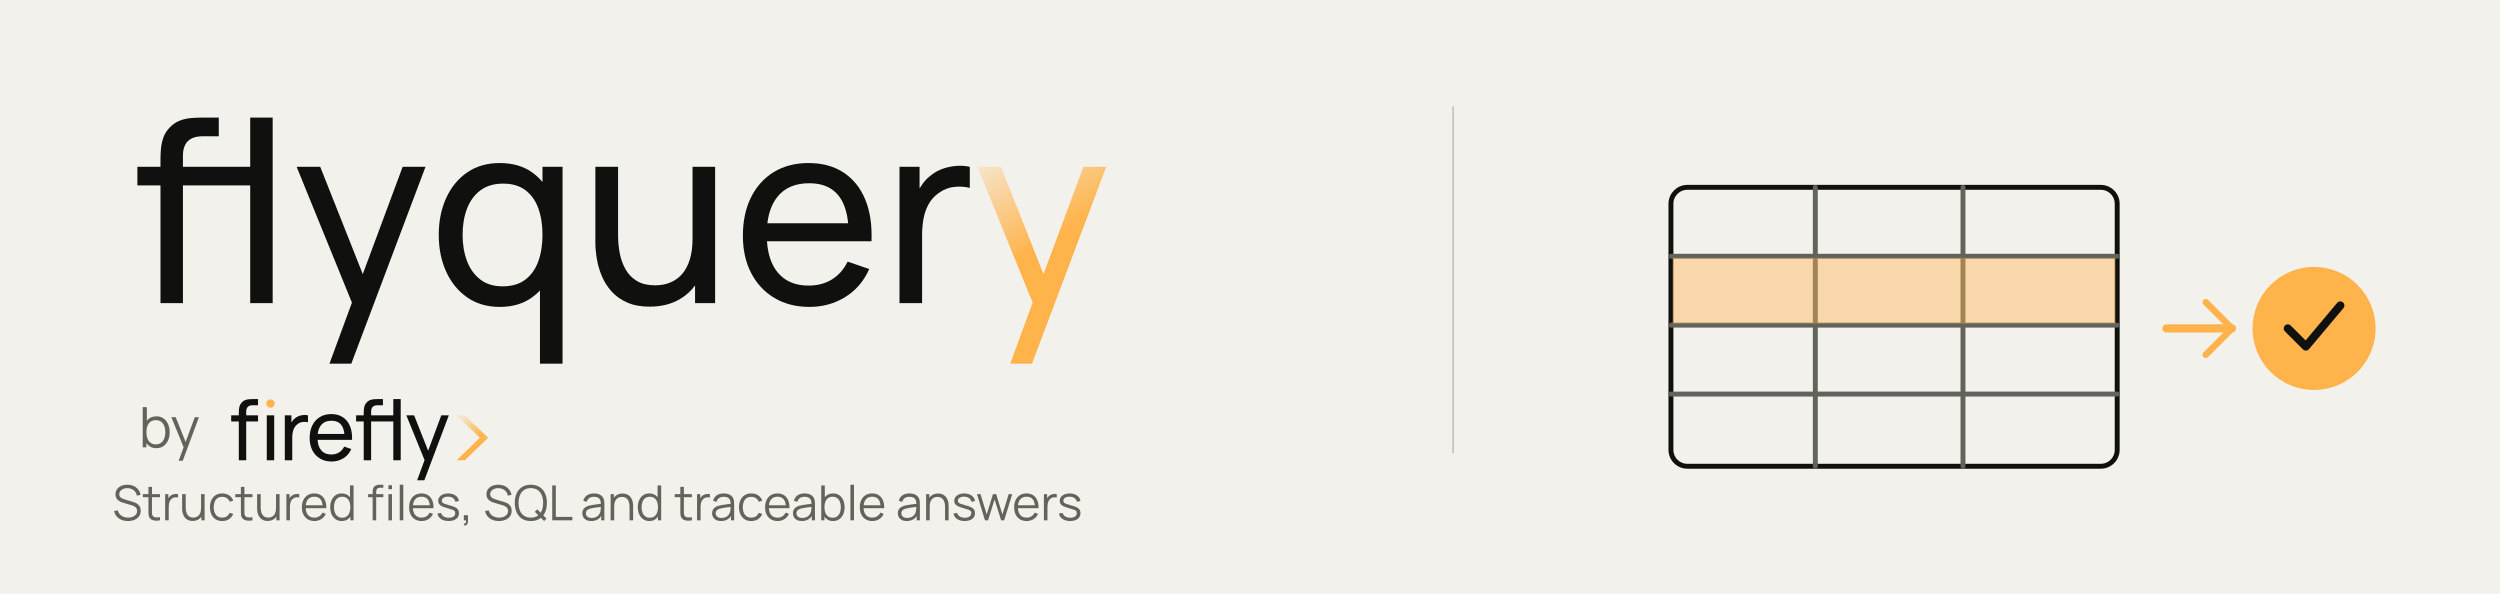
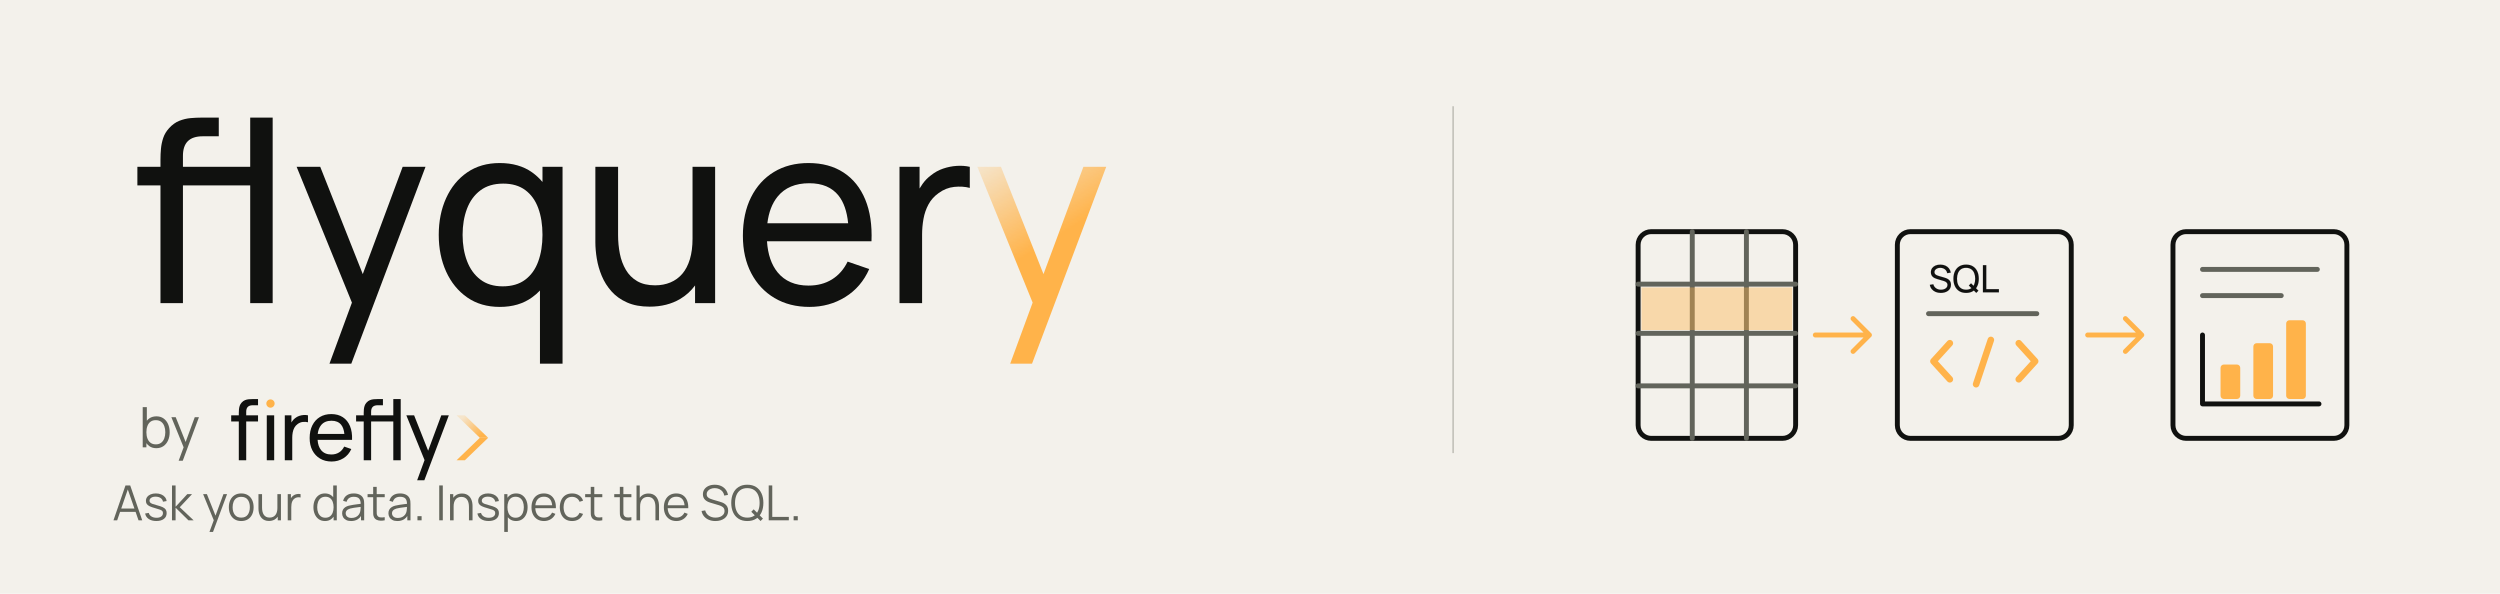
<svg xmlns="http://www.w3.org/2000/svg" width="1600" height="380" viewBox="0 0 1600 380" role="img">
  <rect width="1600" height="380" fill="#f3f1eb" />
  <svg x="60" y="44" width="680" height="279.23" viewBox="0 0 589.34 242">
    <g fill="#10110f" transform="translate(20 130) scale(0.07 -0.07)">
      <g transform="translate(0 0)">
        <path d="M243 0L243 933L60 933L60 1080L243 1080L243 1139Q243 1181 247 1224.5Q251 1268 265 1309.5Q279 1351 311 1386Q348 1427 392 1444.5Q436 1462 481.5 1466Q527 1470 568 1470L705 1470L705 1322L578 1322Q499 1322 460 1283.5Q421 1245 421 1167L421 1080L954 1080L954 1470L1132 1470L1132 0L954 0L954 933L421 933L421 0Z" />
      </g>
      <g transform="translate(1292 0)">
        <path d="M290 -480L468 4L30 1080L217 1080L554 230L870 1080L1051 1080L463 -480Z" />
      </g>
      <g transform="translate(2368 0)">
        <path d="M564 -30Q413 -30 305 45.5Q197 121 138.5 250Q80 379 80 541Q80 703 138.5 832Q197 961 305 1035.5Q413 1110 563 1110Q716 1110 820 1036Q866 1003 902 960L902 1080L1061 1080L1061 -480L882 -480L882 100Q854 70 820 46Q716 -30 564 -30ZM586 133Q695 133 765 185.5Q835 238 868.5 330.5Q902 423 902 541Q902 661 868.5 752.5Q835 844 766 895.5Q697 947 591 947Q481 947 409.5 893Q338 839 303.5 747Q269 655 269 541Q269 426 304 333.5Q339 241 409.5 187Q480 133 586 133Z" />
      </g>
      <g transform="translate(3569 0)">
        <path d="M550 -28Q446 -28 371.5 5Q297 38 248 93Q199 148 171 215Q143 282 131.5 352Q120 422 120 483L120 1080L300 1080L300 539Q300 463 314 392Q328 321 361.5 264Q395 207 451.5 174Q508 141 593 141Q660 141 715 164Q770 187 809 232.5Q848 278 869 348Q890 418 890 511L890 1080L1069 1080L1069 0L910 0L910 140Q861 74 792 33Q689 -28 550 -28Z" />
      </g>
      <g transform="translate(4778 0)">
        <path d="M608 -30Q449 -30 330.5 40.5Q212 111 146 237.5Q80 364 80 533Q80 710 145 839.5Q210 969 326.5 1039.5Q443 1110 600 1110Q763 1110 877.5 1035Q992 960 1049.5 821Q1107 682 1099 490L271 490Q281 335 355 244Q441 139 600 139Q707 139 786 188Q865 237 910 329L1081 270Q1018 127 891.5 48.5Q765 -30 608 -30ZM914 633Q900 774 838 852Q760 950 606 950Q441 950 355 844Q290 764 274 633Z" />
      </g>
      <g transform="translate(5959 0)">
        <path d="M140 0L140 1080L299 1080L299 908Q310 927 323 945Q353 987 391 1014Q433 1048 486 1066Q539 1084 594 1087.5Q649 1091 697 1080L697 913Q641 928 574 921Q507 914 450 872Q398 835 369.5 782Q341 729 330 667.5Q319 606 319 542L319 0Z" />
      </g>
      <g transform="translate(6686 0)">
        <defs>
          <linearGradient id="terminal-flyquery" gradientUnits="userSpaceOnUse" x1="30" y1="1080" x2="554" y2="230">
            <stop offset="0" stop-color="#ffb34a" stop-opacity="0.2" />
            <stop offset="0.8" stop-color="#ffb34a" stop-opacity="1" />
          </linearGradient>
        </defs>
        <path d="M290 -480L468 4L30 1080L217 1080L554 230L870 1080L1051 1080L463 -480Z" fill="url(#terminal-flyquery)" data-product-terminal="trail-y" />
      </g>
    </g>
    <g fill="#62645b" transform="translate(25 210) scale(0.0155 -0.0155)">
      <path d="M625 -30Q476 -30 373 46Q314 89 271 150L271 0L139 0L139 1440L287 1440L287 953Q325 1001 375 1036Q479 1110 631 1110Q779 1110 885 1035Q991 960 1047.5 831Q1104 702 1104 541Q1104 379 1047 250Q990 121 883 45.5Q776 -30 625 -30ZM610 107Q723 107 798 164Q873 221 910.5 319.5Q948 418 948 541Q948 663 911 761Q874 859 798.5 916Q723 973 607 973Q494 973 419.5 918Q345 863 308 765.5Q271 668 271 541Q271 416 308 317.5Q345 219 420 163Q495 107 610 107Z" transform="translate(0 0)" />
      <path d="M294 -480L472 3L33 1080L189 1080L544 192L871 1080L1021 1080L441 -480Z" transform="translate(1131 0)" />
    </g>
    <svg x="76" y="183" width="143" height="45.48" viewBox="5 -148 619.4 197">
      <defs>
        <linearGradient id="firefly-trail" gradientUnits="userSpaceOnUse" x1="567.4" y1="-108" x2="623.4" y2="-54">
          <stop offset="0" stop-color="#ffb34a" stop-opacity="0.2" />
          <stop offset="0.8" stop-color="#ffb34a" stop-opacity="1" />
        </linearGradient>
      </defs>
      <path d="M24.3 0L24.3 -93.3L6 -93.3L6 -108L24.3 -108L24.3 -113.9Q24.3 -118.1 24.7 -122.45Q25.1 -126.8 26.5 -130.95Q27.9 -135.1 31.1 -138.6Q34.8 -142.7 39.2 -144.45Q43.6 -146.2 48.15 -146.6Q52.7 -147 56.8 -147L70.5 -147L70.5 -132.2L57.8 -132.2Q49.9 -132.2 46 -128.35Q42.1 -124.5 42.1 -116.7L42.1 -108L70.5 -108L70.5 -93.3L42.1 -93.3L42.1 0ZM91.5 0L91.5 -108L109.3 -108L109.3 0ZM134.8 0L134.8 -108L150.7 -108L150.7 -90.8Q151.8 -92.7 153.1 -94.5Q156.1 -98.7 159.9 -101.4Q164.1 -104.8 169.4 -106.6Q174.7 -108.4 180.2 -108.75Q185.7 -109.1 190.5 -108L190.5 -91.3Q184.9 -92.8 178.2 -92.1Q171.5 -91.4 165.8 -87.2Q160.6 -83.5 157.75 -78.2Q154.9 -72.9 153.8 -66.75Q152.7 -60.6 152.7 -54.2L152.7 0ZM247.3 3Q231.4 3 219.55 -4.05Q207.7 -11.1 201.1 -23.75Q194.5 -36.4 194.5 -53.3Q194.5 -71 201 -83.95Q207.5 -96.9 219.15 -103.95Q230.8 -111 246.5 -111Q262.8 -111 274.25 -103.5Q285.7 -96 291.45 -82.1Q297.2 -68.2 296.4 -49L213.6 -49Q214.6 -33.5 222 -24.4Q230.6 -13.9 246.5 -13.9Q257.2 -13.9 265.1 -18.8Q273 -23.7 277.5 -32.9L294.6 -27Q288.3 -12.7 275.65 -4.85Q263 3 247.3 3ZM277.9 -63.3Q276.5 -77.4 270.3 -85.2Q262.5 -95 247.1 -95Q230.6 -95 222 -84.4Q215.5 -76.4 213.9 -63.3ZM324.4 0L324.4 -93.3L306.1 -93.3L306.1 -108L324.4 -108L324.4 -113.9Q324.4 -118.1 324.8 -122.45Q325.2 -126.8 326.6 -130.95Q328 -135.1 331.2 -138.6Q334.9 -142.7 339.3 -144.45Q343.7 -146.2 348.25 -146.6Q352.8 -147 356.9 -147L370.6 -147L370.6 -132.2L357.9 -132.2Q350 -132.2 346.1 -128.35Q342.2 -124.5 342.2 -116.7L342.2 -108L395.5 -108L395.5 -147L413.3 -147L413.3 0L395.5 0L395.5 -93.3L342.2 -93.3L342.2 0ZM452.8 48L470.6 -0.4L426.8 -108L445.5 -108L479.2 -23L510.8 -108L528.9 -108L470.1 48Z" fill="#10110f" />
      <circle cx="100.4" cy="-136.3" r="9.97" fill="#ffb34a" />
      <path d="M567.4 -108L623.4 -54L603.4 -54L547.4 -108Z" fill="url(#firefly-trail)" />
      <path d="M623.4 -54L567.4 0L547.4 0L603.4 -54Z" fill="#ffb34a" />
    </svg>
  </svg>
  <g fill="#62645b" transform="translate(72 333) scale(0.0155 -0.0155)">
-     <path d="M640 -30Q489 -30 368.5 20.5Q248 71 169.5 164Q91 257 67 385L217 410Q253 270 369 190.5Q485 111 646 111Q752 111 836 144.5Q920 178 968 240Q1016 302 1016 387Q1016 443 996 482.5Q976 522 943 548Q910 574 871 591.5Q832 609 795 620L430 729Q364 748 308 777.5Q252 807 210.5 848.5Q169 890 146 946Q123 1002 123 1074Q123 1196 187 1285Q251 1374 362 1422Q473 1470 615 1469Q759 1469 872.5 1418Q986 1367 1060 1272.5Q1134 1178 1158 1049L1004 1021Q989 1115 935 1184Q881 1253 797.5 1290.5Q714 1328 614 1329Q517 1329 441.5 1296.5Q366 1264 322 1208Q278 1152 278 1080Q278 1007 318.5 963Q359 919 418.5 894Q478 869 534 853L816 770Q860 758 919.5 735.5Q979 713 1035.5 671.5Q1092 630 1129 563Q1166 496 1166 393Q1166 293 1126.5 214Q1087 135 1015.5 81Q944 27 848.5 -1.5Q753 -30 640 -30Z" transform="translate(0 0)" />
-     <path d="M728 0Q637 -19 548.5 -15Q460 -11 390.5 23Q321 57 285 129Q256 189 253.5 250.5Q251 312 251 391L251 954L20 954L20 1080L251 1080L251 1380L397 1380L397 1080L728 1080L728 954L397 954L397 397Q397 329 398.5 283.5Q400 238 419 203Q455 136 533.5 123Q612 110 728 129Z" transform="translate(1233 0)" />
-     <path d="M140 0L140 1080L272 1080L272 910Q282 927 293 943Q322 983 356 1009Q398 1046 454 1065.5Q510 1085 567 1088.5Q624 1092 671 1080L671 942Q612 957 542 949Q472 941 413 893Q359 851 332 792.5Q305 734 296 668.5Q287 603 287 539L287 0Z" transform="translate(2034 0)" />
-     <path d="M553 -27Q456 -27 383.5 3Q311 33 260.5 84Q210 135 179 200.5Q148 266 134 339.5Q120 413 120 486L120 1080L268 1080L268 529Q268 440 285 364Q302 288 339.5 231.5Q377 175 436.5 144Q496 113 581 113Q659 113 718.5 140Q778 167 818.5 217.5Q859 268 880 340.5Q901 413 901 504L901 1080L1048 1080L1048 0L916 0L916 150Q864 75 787 31Q685 -27 553 -27Z" transform="translate(2755 0)" />
-     <path d="M588 -30Q425 -30 312 43Q199 116 140.5 244.5Q82 373 80 540Q82 710 142 838.5Q202 967 315 1038.5Q428 1110 589 1110Q753 1110 874.5 1030Q996 950 1041 811L897 765Q859 862 776.5 915.5Q694 969 588 969Q469 969 391 914.5Q313 860 275 763Q237 666 236 540Q238 346 326 228.5Q414 111 588 111Q698 111 775.5 161.5Q853 212 893 309L1041 265Q981 121 865 45.5Q749 -30 588 -30Z" transform="translate(3943 0)" />
-     <path d="M728 0Q637 -19 548.5 -15Q460 -11 390.5 23Q321 57 285 129Q256 189 253.5 250.5Q251 312 251 391L251 954L20 954L20 1080L251 1080L251 1380L397 1380L397 1080L728 1080L728 954L397 954L397 397Q397 329 398.5 283.5Q400 238 419 203Q455 136 533.5 123Q612 110 728 129Z" transform="translate(5050 0)" />
-     <path d="M553 -27Q456 -27 383.5 3Q311 33 260.5 84Q210 135 179 200.5Q148 266 134 339.5Q120 413 120 486L120 1080L268 1080L268 529Q268 440 285 364Q302 288 339.5 231.5Q377 175 436.5 144Q496 113 581 113Q659 113 718.5 140Q778 167 818.5 217.5Q859 268 880 340.5Q901 413 901 504L901 1080L1048 1080L1048 0L916 0L916 150Q864 75 787 31Q685 -27 553 -27Z" transform="translate(5851 0)" />
-     <path d="M140 0L140 1080L272 1080L272 910Q282 927 293 943Q322 983 356 1009Q398 1046 454 1065.5Q510 1085 567 1088.5Q624 1092 671 1080L671 942Q612 957 542 949Q472 941 413 893Q359 851 332 792.5Q305 734 296 668.5Q287 603 287 539L287 0Z" transform="translate(7039 0)" />
-     <path d="M597 -30Q439 -30 323.5 40Q208 110 144 237Q80 364 80 535Q80 712 143 841Q206 970 320.5 1040Q435 1110 591 1110Q751 1110 864 1036.5Q977 963 1035 826Q1093 689 1088 499L237 499Q246 324 329 224Q421 111 591 111Q707 111 793.5 164.5Q880 218 930 319L1067 266Q1003 125 878.5 47.5Q754 -30 597 -30ZM934 622Q919 780 848 868Q761 975 595 975Q421 975 329 862Q255 772 240 622Z" transform="translate(7740 0)" />
-     <path d="M559 -30Q408 -30 301 45.5Q194 121 137 250Q80 379 80 541Q80 702 136.5 831Q193 960 299 1035Q405 1110 553 1110Q705 1110 809 1036Q859 1001 897 953L897 1440L1045 1440L1045 0L913 0L913 150Q870 89 811 46Q708 -30 559 -30ZM574 107Q689 107 764 163Q839 219 876 317.5Q913 416 913 541Q913 668 876 765.5Q839 863 764.5 918Q690 973 577 973Q461 973 385 916Q309 859 272.5 761Q236 663 236 541Q236 418 273.5 319.5Q311 221 386 164Q461 107 574 107Z" transform="translate(8909 0)" />
-     <path d="" transform="translate(10094 0)" />
-     <path d="M247 0L247 954L60 954L60 1080L247 1080L247 1160Q247 1202 251.5 1243Q256 1284 270 1321.5Q284 1359 314 1391Q347 1427 386 1443.5Q425 1460 467.5 1465Q510 1470 551 1470L689 1470L689 1346L561 1346Q477 1346 435.5 1305Q394 1264 394 1176L394 1080L689 1080L689 954L394 954L394 0ZM899 1285L899 1450L1046 1450L1046 1285ZM899 0L899 1080L1046 1080L1046 0Z" transform="translate(10494 0)" />
-     <path d="M160 0L160 1470L307 1470L307 0Z" transform="translate(11700 0)" />
-     <path d="M597 -30Q439 -30 323.5 40Q208 110 144 237Q80 364 80 535Q80 712 143 841Q206 970 320.5 1040Q435 1110 591 1110Q751 1110 864 1036.5Q977 963 1035 826Q1093 689 1088 499L237 499Q246 324 329 224Q421 111 591 111Q707 111 793.5 164.5Q880 218 930 319L1067 266Q1003 125 878.5 47.5Q754 -30 597 -30ZM934 622Q919 780 848 868Q761 975 595 975Q421 975 329 862Q255 772 240 622Z" transform="translate(12167 0)" />
-     <path d="M543 -29Q353 -29 230.5 53Q108 135 80 281L230 306Q254 214 339.5 159.5Q425 105 551 105Q674 105 745 156.5Q816 208 816 297Q816 347 793.5 378.5Q771 410 702 437Q633 464 496 501Q349 541 266 581Q183 621 148 673.5Q113 726 113 802Q113 894 165 963.5Q217 1033 309 1071.5Q401 1110 523 1110Q645 1110 741.5 1070.5Q838 1031 897 960Q956 889 967 795L817 768Q802 863 722.5 918.5Q643 974 521 976Q406 979 334 932.5Q262 886 262 809Q262 766 288 735.5Q314 705 382.5 678Q451 651 578 619Q727 581 812 539Q897 497 933 440Q969 383 969 299Q969 146 855.5 58.5Q742 -29 543 -29Z" transform="translate(13336 0)" />
-     <path d="M120 -209L129 -136Q169 -139 187 -120Q205 -101 209 -69Q213 -37 211 0L120 0L120 211L291 211L291 -40Q291 -132 244.5 -178Q198 -224 120 -209Z" transform="translate(14386 0)" />
-     <path d="" transform="translate(14917 0)" />
-     <path d="M640 -30Q489 -30 368.5 20.5Q248 71 169.5 164Q91 257 67 385L217 410Q253 270 369 190.5Q485 111 646 111Q752 111 836 144.5Q920 178 968 240Q1016 302 1016 387Q1016 443 996 482.5Q976 522 943 548Q910 574 871 591.5Q832 609 795 620L430 729Q364 748 308 777.5Q252 807 210.5 848.5Q169 890 146 946Q123 1002 123 1074Q123 1196 187 1285Q251 1374 362 1422Q473 1470 615 1469Q759 1469 872.5 1418Q986 1367 1060 1272.5Q1134 1178 1158 1049L1004 1021Q989 1115 935 1184Q881 1253 797.5 1290.5Q714 1328 614 1329Q517 1329 441.5 1296.5Q366 1264 322 1208Q278 1152 278 1080Q278 1007 318.5 963Q359 919 418.5 894Q478 869 534 853L816 770Q860 758 919.5 735.5Q979 713 1035.5 671.5Q1092 630 1129 563Q1166 496 1166 393Q1166 293 1126.5 214Q1087 135 1015.5 81Q944 27 848.5 -1.5Q753 -30 640 -30Z" transform="translate(15317 0)" />
-     <path d="M1271 -29L1138 103Q1114 83 1087 66Q939 -30 723 -30Q508 -30 360 65.5Q212 161 136 330Q60 499 60 720Q60 941 136 1110Q212 1279 360 1374.5Q508 1470 723 1470Q939 1470 1086.5 1374.5Q1234 1279 1310.5 1110Q1387 941 1387 720Q1387 499 1311 330Q1279 261 1236 204L1369 71ZM723 111Q892 111 1005 188Q1019 198 1032 208L887 353L987 453L1127 313Q1154 354 1175 403Q1231 540 1231 720Q1231 900 1174.5 1037Q1118 1174 1005 1251Q892 1328 723 1329Q554 1329 442 1252Q330 1175 273.5 1037.5Q217 900 216 720Q215 540 271.5 403.5Q328 267 441 189.5Q554 112 723 111Z" transform="translate(16550 0)" />
-     <path d="M160 0L160 1440L307 1440L307 141L991 141L991 0Z" transform="translate(17997 0)" />
-     <path d="" transform="translate(18918 0)" />
-     <path d="M449 -30Q327 -30 244.5 14Q162 58 121 131Q80 204 80 290Q80 378 115.5 440.5Q151 503 212.5 543Q274 583 355 604Q437 624 536.5 639.5Q636 655 732 667Q794 674 847 681Q845 823 785 894Q720 971 559 971Q448 971 371.5 921Q295 871 264 763L121 805Q158 950 270 1030Q382 1110 561 1110Q709 1110 812.5 1054.5Q916 999 959 894Q979 847 985 789Q991 731 991 671L991 0L860 0L860 178Q809 94 727 43Q611 -30 449 -30ZM466 97Q569 97 646 134Q723 171 770 235.5Q817 300 831 381Q843 433 844 496Q845 529 845 553Q794 546 739 540Q651 530 566.5 517Q482 504 414 486Q368 473 325 449.5Q282 426 254.5 387Q227 348 227 290Q227 243 250.5 199Q274 155 326.5 126Q379 97 466 97Z" transform="translate(19318 0)" />
-     <path d="M920 0L920 551Q920 641 903 716.5Q886 792 848.5 848.5Q811 905 751.5 936Q692 967 607 967Q529 967 469.5 940Q410 913 369.5 862.5Q329 812 308 740Q287 668 287 576L287 0L139 0L139 1080L272 1080L272 930Q324 1005 401 1049Q503 1107 635 1107Q732 1107 804.5 1077Q877 1047 927.5 996Q978 945 1009 879.5Q1040 814 1054 740.5Q1068 667 1068 594L1068 0Z" transform="translate(20429 0)" />
-     <path d="M559 -30Q408 -30 301 45.5Q194 121 137 250Q80 379 80 541Q80 702 136.5 831Q193 960 299 1035Q405 1110 553 1110Q705 1110 809 1036Q859 1001 897 953L897 1440L1045 1440L1045 0L913 0L913 150Q870 89 811 46Q708 -30 559 -30ZM574 107Q689 107 764 163Q839 219 876 317.5Q913 416 913 541Q913 668 876 765.5Q839 863 764.5 918Q690 973 577 973Q461 973 385 916Q309 859 272.5 761Q236 663 236 541Q236 418 273.5 319.5Q311 221 386 164Q461 107 574 107Z" transform="translate(21610 0)" />
-     <path d="" transform="translate(22795 0)" />
-     <path d="M728 0Q637 -19 548.5 -15Q460 -11 390.5 23Q321 57 285 129Q256 189 253.5 250.5Q251 312 251 391L251 954L20 954L20 1080L251 1080L251 1380L397 1380L397 1080L728 1080L728 954L397 954L397 397Q397 329 398.5 283.5Q400 238 419 203Q455 136 533.5 123Q612 110 728 129Z" transform="translate(23195 0)" />
-     <path d="M140 0L140 1080L272 1080L272 910Q282 927 293 943Q322 983 356 1009Q398 1046 454 1065.5Q510 1085 567 1088.5Q624 1092 671 1080L671 942Q612 957 542 949Q472 941 413 893Q359 851 332 792.5Q305 734 296 668.5Q287 603 287 539L287 0Z" transform="translate(23996 0)" />
-     <path d="M449 -30Q327 -30 244.5 14Q162 58 121 131Q80 204 80 290Q80 378 115.5 440.5Q151 503 212.5 543Q274 583 355 604Q437 624 536.5 639.5Q636 655 732 667Q794 674 847 681Q845 823 785 894Q720 971 559 971Q448 971 371.5 921Q295 871 264 763L121 805Q158 950 270 1030Q382 1110 561 1110Q709 1110 812.5 1054.5Q916 999 959 894Q979 847 985 789Q991 731 991 671L991 0L860 0L860 178Q809 94 727 43Q611 -30 449 -30ZM466 97Q569 97 646 134Q723 171 770 235.5Q817 300 831 381Q843 433 844 496Q845 529 845 553Q794 546 739 540Q651 530 566.5 517Q482 504 414 486Q368 473 325 449.5Q282 426 254.5 387Q227 348 227 290Q227 243 250.5 199Q274 155 326.5 126Q379 97 466 97Z" transform="translate(24677 0)" />
-     <path d="M588 -30Q425 -30 312 43Q199 116 140.5 244.5Q82 373 80 540Q82 710 142 838.5Q202 967 315 1038.5Q428 1110 589 1110Q753 1110 874.5 1030Q996 950 1041 811L897 765Q859 862 776.5 915.5Q694 969 588 969Q469 969 391 914.5Q313 860 275 763Q237 666 236 540Q238 346 326 228.5Q414 111 588 111Q698 111 775.5 161.5Q853 212 893 309L1041 265Q981 121 865 45.5Q749 -30 588 -30Z" transform="translate(25788 0)" />
-     <path d="M597 -30Q439 -30 323.5 40Q208 110 144 237Q80 364 80 535Q80 712 143 841Q206 970 320.5 1040Q435 1110 591 1110Q751 1110 864 1036.5Q977 963 1035 826Q1093 689 1088 499L237 499Q246 324 329 224Q421 111 591 111Q707 111 793.5 164.5Q880 218 930 319L1067 266Q1003 125 878.5 47.5Q754 -30 597 -30ZM934 622Q919 780 848 868Q761 975 595 975Q421 975 329 862Q255 772 240 622Z" transform="translate(26865 0)" />
-     <path d="M449 -30Q327 -30 244.5 14Q162 58 121 131Q80 204 80 290Q80 378 115.5 440.5Q151 503 212.5 543Q274 583 355 604Q437 624 536.5 639.5Q636 655 732 667Q794 674 847 681Q845 823 785 894Q720 971 559 971Q448 971 371.5 921Q295 871 264 763L121 805Q158 950 270 1030Q382 1110 561 1110Q709 1110 812.5 1054.5Q916 999 959 894Q979 847 985 789Q991 731 991 671L991 0L860 0L860 178Q809 94 727 43Q611 -30 449 -30ZM466 97Q569 97 646 134Q723 171 770 235.5Q817 300 831 381Q843 433 844 496Q845 529 845 553Q794 546 739 540Q651 530 566.5 517Q482 504 414 486Q368 473 325 449.5Q282 426 254.5 387Q227 348 227 290Q227 243 250.5 199Q274 155 326.5 126Q379 97 466 97Z" transform="translate(28014 0)" />
-     <path d="M625 -30Q476 -30 373 46Q314 89 271 150L271 0L139 0L139 1440L287 1440L287 953Q325 1001 375 1036Q479 1110 631 1110Q779 1110 885 1035Q991 960 1047.5 831Q1104 702 1104 541Q1104 379 1047 250Q990 121 883 45.5Q776 -30 625 -30ZM610 107Q723 107 798 164Q873 221 910.5 319.5Q948 418 948 541Q948 663 911 761Q874 859 798.5 916Q723 973 607 973Q494 973 419.5 918Q345 863 308 765.5Q271 668 271 541Q271 416 308 317.5Q345 219 420 163Q495 107 610 107Z" transform="translate(29125 0)" />
-     <path d="M160 0L160 1470L307 1470L307 0Z" transform="translate(30309 0)" />
-     <path d="M597 -30Q439 -30 323.5 40Q208 110 144 237Q80 364 80 535Q80 712 143 841Q206 970 320.5 1040Q435 1110 591 1110Q751 1110 864 1036.5Q977 963 1035 826Q1093 689 1088 499L237 499Q246 324 329 224Q421 111 591 111Q707 111 793.5 164.5Q880 218 930 319L1067 266Q1003 125 878.5 47.5Q754 -30 597 -30ZM934 622Q919 780 848 868Q761 975 595 975Q421 975 329 862Q255 772 240 622Z" transform="translate(30776 0)" />
-     <path d="" transform="translate(31945 0)" />
-     <path d="M449 -30Q327 -30 244.5 14Q162 58 121 131Q80 204 80 290Q80 378 115.5 440.5Q151 503 212.5 543Q274 583 355 604Q437 624 536.5 639.5Q636 655 732 667Q794 674 847 681Q845 823 785 894Q720 971 559 971Q448 971 371.5 921Q295 871 264 763L121 805Q158 950 270 1030Q382 1110 561 1110Q709 1110 812.5 1054.5Q916 999 959 894Q979 847 985 789Q991 731 991 671L991 0L860 0L860 178Q809 94 727 43Q611 -30 449 -30ZM466 97Q569 97 646 134Q723 171 770 235.5Q817 300 831 381Q843 433 844 496Q845 529 845 553Q794 546 739 540Q651 530 566.5 517Q482 504 414 486Q368 473 325 449.5Q282 426 254.5 387Q227 348 227 290Q227 243 250.5 199Q274 155 326.5 126Q379 97 466 97Z" transform="translate(32345 0)" />
-     <path d="M920 0L920 551Q920 641 903 716.5Q886 792 848.5 848.5Q811 905 751.5 936Q692 967 607 967Q529 967 469.5 940Q410 913 369.5 862.5Q329 812 308 740Q287 668 287 576L287 0L139 0L139 1080L272 1080L272 930Q324 1005 401 1049Q503 1107 635 1107Q732 1107 804.5 1077Q877 1047 927.5 996Q978 945 1009 879.5Q1040 814 1054 740.5Q1068 667 1068 594L1068 0Z" transform="translate(33456 0)" />
-     <path d="M543 -29Q353 -29 230.5 53Q108 135 80 281L230 306Q254 214 339.5 159.5Q425 105 551 105Q674 105 745 156.5Q816 208 816 297Q816 347 793.5 378.5Q771 410 702 437Q633 464 496 501Q349 541 266 581Q183 621 148 673.5Q113 726 113 802Q113 894 165 963.5Q217 1033 309 1071.5Q401 1110 523 1110Q645 1110 741.5 1070.5Q838 1031 897 960Q956 889 967 795L817 768Q802 863 722.5 918.5Q643 974 521 976Q406 979 334 932.5Q262 886 262 809Q262 766 288 735.5Q314 705 382.5 678Q451 651 578 619Q727 581 812 539Q897 497 933 440Q969 383 969 299Q969 146 855.5 58.5Q742 -29 543 -29Z" transform="translate(34644 0)" />
-     <path d="M370 0L40 1081L187 1080L443 241L700 1080L834 1080L1091 241L1349 1080L1495 1080L1165 0L1037 0L767 860L498 0Z" transform="translate(35654 0)" />
-     <path d="M597 -30Q439 -30 323.5 40Q208 110 144 237Q80 364 80 535Q80 712 143 841Q206 970 320.5 1040Q435 1110 591 1110Q751 1110 864 1036.5Q977 963 1035 826Q1093 689 1088 499L237 499Q246 324 329 224Q421 111 591 111Q707 111 793.5 164.5Q880 218 930 319L1067 266Q1003 125 878.5 47.5Q754 -30 597 -30ZM934 622Q919 780 848 868Q761 975 595 975Q421 975 329 862Q255 772 240 622Z" transform="translate(37149 0)" />
-     <path d="M140 0L140 1080L272 1080L272 910Q282 927 293 943Q322 983 356 1009Q398 1046 454 1065.5Q510 1085 567 1088.5Q624 1092 671 1080L671 942Q612 957 542 949Q472 941 413 893Q359 851 332 792.5Q305 734 296 668.5Q287 603 287 539L287 0Z" transform="translate(38318 0)" />
-     <path d="M543 -29Q353 -29 230.5 53Q108 135 80 281L230 306Q254 214 339.5 159.5Q425 105 551 105Q674 105 745 156.5Q816 208 816 297Q816 347 793.5 378.5Q771 410 702 437Q633 464 496 501Q349 541 266 581Q183 621 148 673.5Q113 726 113 802Q113 894 165 963.5Q217 1033 309 1071.5Q401 1110 523 1110Q645 1110 741.5 1070.5Q838 1031 897 960Q956 889 967 795L817 768Q802 863 722.5 918.5Q643 974 521 976Q406 979 334 932.5Q262 886 262 809Q262 766 288 735.5Q314 705 382.5 678Q451 651 578 619Q727 581 812 539Q897 497 933 440Q969 383 969 299Q969 146 855.5 58.5Q742 -29 543 -29Z" transform="translate(38999 0)" />
+     <path d="M40 0L536 1440L731 1440L1227 0L1074 0L953 349L313 349L193 0ZM905 487L632 1274L361 487Z" transform="translate(0 0)" />
+     <path d="M543 -29Q353 -29 230.5 53Q108 135 80 281L230 306Q254 214 339.5 159.5Q425 105 551 105Q674 105 745 156.5Q816 208 816 297Q816 347 793.5 378.5Q771 410 702 437Q633 464 496 501Q349 541 266 581Q183 621 148 673.5Q113 726 113 802Q113 894 165 963.5Q217 1033 309 1071.5Q401 1110 523 1110Q645 1110 741.5 1070.5Q838 1031 897 960Q956 889 967 795L817 768Q802 863 722.5 918.5Q643 974 521 976Q406 979 334 932.5Q262 886 262 809Q262 766 288 735.5Q314 705 382.5 678Q451 651 578 619Q727 581 812 539Q897 497 933 440Q969 383 969 299Q969 146 855.5 58.5Q742 -29 543 -29Z" transform="translate(1267 0)" />
+     <path d="M139 0L140 1440L288 1440L288 560L770 1080L966 1080L460 540L1032 0L818 0L288 520L288 0Z" transform="translate(2317 0)" />
+     <path d="" transform="translate(3309 0)" />
+     <path d="M294 -480L472 3L33 1080L189 1080L544 192L871 1080L1021 1080L441 -480Z" transform="translate(3709 0)" />
+     <path d="M591 -30Q430 -30 316 43Q202 116 141 245Q80 374 80 541Q80 711 142 839Q204 967 318.5 1038.5Q433 1110 591 1110Q753 1110 867.5 1037.5Q982 965 1042.5 836.5Q1103 708 1103 541Q1103 371 1042 242.5Q981 114 866 42Q751 -30 591 -30ZM591 111Q771 111 859 230.5Q947 350 947 541Q947 737 858.5 853Q770 969 591 969Q470 969 391.5 914.5Q313 860 274.5 763.5Q236 667 236 541Q236 346 326 228.5Q416 111 591 111Z" transform="translate(4724 0)" />
+     <path d="M553 -27Q456 -27 383.5 3Q311 33 260.5 84Q210 135 179 200.5Q148 266 134 339.5Q120 413 120 486L120 1080L268 1080L268 529Q268 440 285 364Q302 288 339.5 231.5Q377 175 436.5 144Q496 113 581 113Q659 113 718.5 140Q778 167 818.5 217.5Q859 268 880 340.5Q901 413 901 504L901 1080L1048 1080L1048 0L916 0L916 150Q864 75 787 31Q685 -27 553 -27Z" transform="translate(5907 0)" />
+     <path d="M140 0L140 1080L272 1080L272 910Q282 927 293 943Q322 983 356 1009Q398 1046 454 1065.5Q510 1085 567 1088.5Q624 1092 671 1080L671 942Q612 957 542 949Q472 941 413 893Q359 851 332 792.5Q305 734 296 668.5Q287 603 287 539L287 0Z" transform="translate(7095 0)" />
+     <path d="" transform="translate(7816 0)" />
+     <path d="M559 -30Q408 -30 301 45.5Q194 121 137 250Q80 379 80 541Q80 702 136.5 831Q193 960 299 1035Q405 1110 553 1110Q705 1110 809 1036Q859 1001 897 953L897 1440L1045 1440L1045 0L913 0L913 150Q870 89 811 46Q708 -30 559 -30ZM574 107Q689 107 764 163Q839 219 876 317.5Q913 416 913 541Q913 668 876 765.5Q839 863 764.5 918Q690 973 577 973Q461 973 385 916Q309 859 272.5 761Q236 663 236 541Q236 418 273.5 319.5Q311 221 386 164Q461 107 574 107Z" transform="translate(8216 0)" />
+     <path d="M449 -30Q327 -30 244.5 14Q162 58 121 131Q80 204 80 290Q80 378 115.5 440.5Q151 503 212.5 543Q274 583 355 604Q437 624 536.5 639.5Q636 655 732 667Q794 674 847 681Q845 823 785 894Q720 971 559 971Q448 971 371.5 921Q295 871 264 763L121 805Q158 950 270 1030Q382 1110 561 1110Q709 1110 812.5 1054.5Q916 999 959 894Q979 847 985 789Q991 731 991 671L991 0L860 0L860 178Q809 94 727 43Q611 -30 449 -30ZM466 97Q569 97 646 134Q723 171 770 235.5Q817 300 831 381Q843 433 844 496Q845 529 845 553Q794 546 739 540Q651 530 566.5 517Q482 504 414 486Q368 473 325 449.5Q282 426 254.5 387Q227 348 227 290Q227 243 250.5 199Q274 155 326.5 126Q379 97 466 97Z" transform="translate(9401 0)" />
+     <path d="M728 0Q637 -19 548.5 -15Q460 -11 390.5 23Q321 57 285 129Q256 189 253.5 250.5Q251 312 251 391L251 954L20 954L20 1080L251 1080L251 1380L397 1380L397 1080L728 1080L728 954L397 954L397 397Q397 329 398.5 283.5Q400 238 419 203Q455 136 533.5 123Q612 110 728 129Z" transform="translate(10512 0)" />
+     <path d="M449 -30Q327 -30 244.5 14Q162 58 121 131Q80 204 80 290Q80 378 115.5 440.5Q151 503 212.5 543Q274 583 355 604Q437 624 536.5 639.5Q636 655 732 667Q794 674 847 681Q845 823 785 894Q720 971 559 971Q448 971 371.5 921Q295 871 264 763L121 805Q158 950 270 1030Q382 1110 561 1110Q709 1110 812.5 1054.5Q916 999 959 894Q979 847 985 789Q991 731 991 671L991 0L860 0L860 178Q809 94 727 43Q611 -30 449 -30ZM466 97Q569 97 646 134Q723 171 770 235.5Q817 300 831 381Q843 433 844 496Q845 529 845 553Q794 546 739 540Q651 530 566.5 517Q482 504 414 486Q368 473 325 449.5Q282 426 254.5 387Q227 348 227 290Q227 243 250.5 199Q274 155 326.5 126Q379 97 466 97Z" transform="translate(11313 0)" />
+     <path d="M168 0L168 171L339 171L339 0Z" transform="translate(12424 0)" />
+     <path d="" transform="translate(12931 0)" />
+     <path d="M160 0L160 1440L307 1440L307 0Z" transform="translate(13331 0)" />
+     <path d="M920 0L920 551Q920 641 903 716.5Q886 792 848.5 848.5Q811 905 751.5 936Q692 967 607 967Q529 967 469.5 940Q410 913 369.5 862.5Q329 812 308 740Q287 668 287 576L287 0L139 0L139 1080L272 1080L272 930Q324 1005 401 1049Q503 1107 635 1107Q732 1107 804.5 1077Q877 1047 927.5 996Q978 945 1009 879.5Q1040 814 1054 740.5Q1068 667 1068 594L1068 0Z" transform="translate(13798 0)" />
+     <path d="M543 -29Q353 -29 230.5 53Q108 135 80 281L230 306Q254 214 339.5 159.5Q425 105 551 105Q674 105 745 156.5Q816 208 816 297Q816 347 793.5 378.5Q771 410 702 437Q633 464 496 501Q349 541 266 581Q183 621 148 673.5Q113 726 113 802Q113 894 165 963.5Q217 1033 309 1071.5Q401 1110 523 1110Q645 1110 741.5 1070.5Q838 1031 897 960Q956 889 967 795L817 768Q802 863 722.5 918.5Q643 974 521 976Q406 979 334 932.5Q262 886 262 809Q262 766 288 735.5Q314 705 382.5 678Q451 651 578 619Q727 581 812 539Q897 497 933 440Q969 383 969 299Q969 146 855.5 58.5Q742 -29 543 -29Z" transform="translate(14986 0)" />
+     <path d="M625 -30Q476 -30 373 46Q324 81 287 129L287 -480L139 -480L139 1080L271 1080L271 931Q314 993 375 1036Q479 1110 631 1110Q779 1110 885 1035Q991 960 1047.5 831Q1104 702 1104 541Q1104 379 1047 250Q990 121 883 45.5Q776 -30 625 -30ZM610 107Q723 107 798 164Q873 221 910.5 319.5Q948 418 948 541Q948 663 911 761Q874 859 798.5 916Q723 973 607 973Q494 973 419.5 918Q345 863 308 765.5Q271 668 271 541Q271 416 308 317.5Q345 219 420 163Q495 107 610 107Z" transform="translate(16036 0)" />
+     <path d="M597 -30Q439 -30 323.5 40Q208 110 144 237Q80 364 80 535Q80 712 143 841Q206 970 320.5 1040Q435 1110 591 1110Q751 1110 864 1036.5Q977 963 1035 826Q1093 689 1088 499L237 499Q246 324 329 224Q421 111 591 111Q707 111 793.5 164.5Q880 218 930 319L1067 266Q1003 125 878.5 47.5Q754 -30 597 -30ZM934 622Q919 780 848 868Q761 975 595 975Q421 975 329 862Q255 772 240 622Z" transform="translate(17220 0)" />
+     <path d="M588 -30Q425 -30 312 43Q199 116 140.5 244.5Q82 373 80 540Q82 710 142 838.5Q202 967 315 1038.5Q428 1110 589 1110Q753 1110 874.5 1030Q996 950 1041 811L897 765Q859 862 776.5 915.5Q694 969 588 969Q469 969 391 914.5Q313 860 275 763Q237 666 236 540Q238 346 326 228.5Q414 111 588 111Q698 111 775.5 161.5Q853 212 893 309L1041 265Q981 121 865 45.5Q749 -30 588 -30Z" transform="translate(18389 0)" />
+     <path d="M728 0Q637 -19 548.5 -15Q460 -11 390.5 23Q321 57 285 129Q256 189 253.5 250.5Q251 312 251 391L251 954L20 954L20 1080L251 1080L251 1380L397 1380L397 1080L728 1080L728 954L397 954L397 397Q397 329 398.5 283.5Q400 238 419 203Q455 136 533.5 123Q612 110 728 129Z" transform="translate(19496 0)" />
+     <path d="" transform="translate(20297 0)" />
+     <path d="M728 0Q637 -19 548.5 -15Q460 -11 390.5 23Q321 57 285 129Q256 189 253.5 250.5Q251 312 251 391L251 954L20 954L20 1080L251 1080L251 1380L397 1380L397 1080L728 1080L728 954L397 954L397 397Q397 329 398.5 283.5Q400 238 419 203Q455 136 533.5 123Q612 110 728 129Z" transform="translate(20697 0)" />
+     <path d="M920 0L920 551Q920 641 903 716.5Q886 792 848.5 848.5Q811 905 751.5 936Q692 967 607 967Q529 967 469.5 940Q410 913 369.5 862.5Q329 812 308 740Q287 668 287 576L287 0L139 0L139 1440L272 1440L272 930Q324 1005 401 1049Q503 1107 635 1107Q732 1107 804.5 1077Q877 1047 927.5 996Q978 945 1009 879.5Q1040 814 1054 740.5Q1068 667 1068 594L1068 0Z" transform="translate(21498 0)" />
+     <path d="M597 -30Q439 -30 323.5 40Q208 110 144 237Q80 364 80 535Q80 712 143 841Q206 970 320.5 1040Q435 1110 591 1110Q751 1110 864 1036.5Q977 963 1035 826Q1093 689 1088 499L237 499Q246 324 329 224Q421 111 591 111Q707 111 793.5 164.5Q880 218 930 319L1067 266Q1003 125 878.5 47.5Q754 -30 597 -30ZM934 622Q919 780 848 868Q761 975 595 975Q421 975 329 862Q255 772 240 622Z" transform="translate(22686 0)" />
+     <path d="" transform="translate(23855 0)" />
+     <path d="M640 -30Q489 -30 368.5 20.5Q248 71 169.5 164Q91 257 67 385L217 410Q253 270 369 190.5Q485 111 646 111Q752 111 836 144.5Q920 178 968 240Q1016 302 1016 387Q1016 443 996 482.5Q976 522 943 548Q910 574 871 591.5Q832 609 795 620L430 729Q364 748 308 777.5Q252 807 210.5 848.5Q169 890 146 946Q123 1002 123 1074Q123 1196 187 1285Q251 1374 362 1422Q473 1470 615 1469Q759 1469 872.5 1418Q986 1367 1060 1272.5Q1134 1178 1158 1049L1004 1021Q989 1115 935 1184Q881 1253 797.5 1290.5Q714 1328 614 1329Q517 1329 441.5 1296.5Q366 1264 322 1208Q278 1152 278 1080Q278 1007 318.5 963Q359 919 418.5 894Q478 869 534 853L816 770Q860 758 919.5 735.5Q979 713 1035.5 671.5Q1092 630 1129 563Q1166 496 1166 393Q1166 293 1126.5 214Q1087 135 1015.5 81Q944 27 848.5 -1.5Q753 -30 640 -30Z" transform="translate(24255 0)" />
+     <path d="M1271 -29L1138 103Q1114 83 1087 66Q939 -30 723 -30Q508 -30 360 65.5Q212 161 136 330Q60 499 60 720Q60 941 136 1110Q212 1279 360 1374.5Q508 1470 723 1470Q939 1470 1086.5 1374.5Q1234 1279 1310.5 1110Q1387 941 1387 720Q1387 499 1311 330Q1279 261 1236 204L1369 71ZM723 111Q892 111 1005 188Q1019 198 1032 208L887 353L987 453L1127 313Q1154 354 1175 403Q1231 540 1231 720Q1231 900 1174.5 1037Q1118 1174 1005 1251Q892 1328 723 1329Q554 1329 442 1252Q330 1175 273.5 1037.5Q217 900 216 720Q215 540 271.5 403.5Q328 267 441 189.5Q554 112 723 111Z" transform="translate(25488 0)" />
+     <path d="M160 0L160 1440L307 1440L307 141L991 141L991 0Z" transform="translate(26935 0)" />
+     <path d="M168 0L168 171L339 171L339 0Z" transform="translate(27956 0)" />
  </g>
  <path d="M930 68V290" stroke="#62645b" stroke-opacity=".35" />
  <g transform="translate(1040 80) scale(1.05)">
    <g fill="none" stroke="#10110f" stroke-width="3" stroke-linecap="round" stroke-linejoin="round">
-       <rect x="28" y="38" width="272" height="170" rx="10" />
-       <path d="M28 80H300M28 122H300M28 164H300M116 38V208M206 38V208" stroke="#62645b" />
-       <rect x="29" y="81" width="270" height="40" fill="#ffb34a" fill-opacity=".4" stroke="none" />
-       <path d="M330 124H370" stroke="#ffb34a" stroke-width="5" />
-       <path d="M354 108l16 16-16 16" stroke="#ffb34a" stroke-width="4" />
-       <circle cx="420" cy="124" r="36" fill="#ffb34a" stroke="#ffb34a" />
-       <path d="M404 124l11 11 21-25" stroke="#10110f" stroke-width="5" />
+       <g fill="none" stroke="#ffb34a" stroke-width="3" stroke-linecap="round" stroke-linejoin="round">
+         <path d="M116 128H149m-10-10 10 10-10 10M282 128H315m-10-10 10 10-10 10" />
+       </g>
+       <rect x="8" y="65" width="96" height="126" rx="8" />
+       <path d="M8 97H104M8 127H104M8 159H104M41 65V191M74 65V191" stroke="#62645b" />
+       <rect x="10" y="99" width="92" height="26" fill="#ffb34a" fill-opacity=".4" stroke="none" />
+       <rect x="166" y="65" width="106" height="126" rx="8" />
+       <g fill="#10110f" transform="translate(185 102) scale(0.0115 -0.0115)">
+         <path d="M651 -30Q498 -30 375.5 22Q253 74 173.5 170.5Q94 267 70 399L254 428Q289 292 399.5 215.5Q510 139 660 139Q757 139 835.5 169.5Q914 200 960 257Q1006 314 1006 392Q1006 440 989.5 474.5Q973 509 944.5 533.5Q916 558 880 575Q844 592 805 603L438 712Q378 730 322 757.5Q266 785 222 826.5Q178 868 152 926.5Q126 985 126 1065Q126 1193 192.5 1283.5Q259 1374 373 1422Q487 1470 630 1469Q775 1468 889.5 1417.5Q1004 1367 1079.5 1273Q1155 1179 1181 1048L992 1015Q977 1103 925.5 1166.5Q874 1230 797 1264.5Q720 1299 628 1300Q540 1301 469 1272Q398 1243 356 1191.5Q314 1140 314 1073Q314 1007 352 966.5Q390 926 445.5 902.5Q501 879 554 864L828 785Q875 772 936.5 749Q998 726 1056 684.5Q1114 643 1152 574.5Q1190 506 1190 402Q1190 298 1148.5 217Q1107 136 1033 81.5Q959 27 861 -1.5Q763 -30 651 -30Z" transform="translate(0 0)" />
+         <path d="M1270 -29L1144 97Q1122 80 1098 65Q948 -30 732 -30Q517 -30 367 65Q217 160 138.5 329Q60 498 60 720Q60 942 138.5 1111Q217 1280 367 1375Q517 1470 732 1470Q948 1470 1098 1375Q1248 1280 1326 1111Q1404 942 1404 720Q1404 498 1326 329Q1297 267 1259 214L1385 88ZM732 140Q893 139 1001 213Q1008 218 1016 224L877 362L994 479L1126 347Q1146 379 1162 417Q1215 548 1215 720Q1215 893 1161.5 1023Q1108 1153 1000.5 1226Q893 1299 732 1300Q571 1301 464.5 1228Q358 1155 304 1024Q250 893 249 720Q248 548 302 418Q356 288 463.5 214.5Q571 141 732 140Z" transform="translate(1260 0)" />
+         <path d="M160 0L160 1440L338 1440L338 169L1006 169L1006 0Z" transform="translate(2724 0)" />
+       </g>
+       <path d="M185 115H251" stroke="#62645b" />
+       <path d="M198 133l-10 11 10 11M240 133l10 11-10 11M223 131l-9 27" stroke="#ffb34a" stroke-width="4" />
+       <rect x="334" y="65" width="106" height="126" rx="8" />
+       <path d="M352 88H422M352 104H400" stroke="#62645b" />
+       <path d="M352 170H423M352 128V170" />
+       <g stroke="none" fill="#ffb34a">
+         <rect x="363" y="146" width="12" height="21" rx="2" />
+         <rect x="383" y="133" width="12" height="34" rx="2" />
+         <rect x="403" y="119" width="12" height="48" rx="2" />
+       </g>
    </g>
  </g>
</svg>
